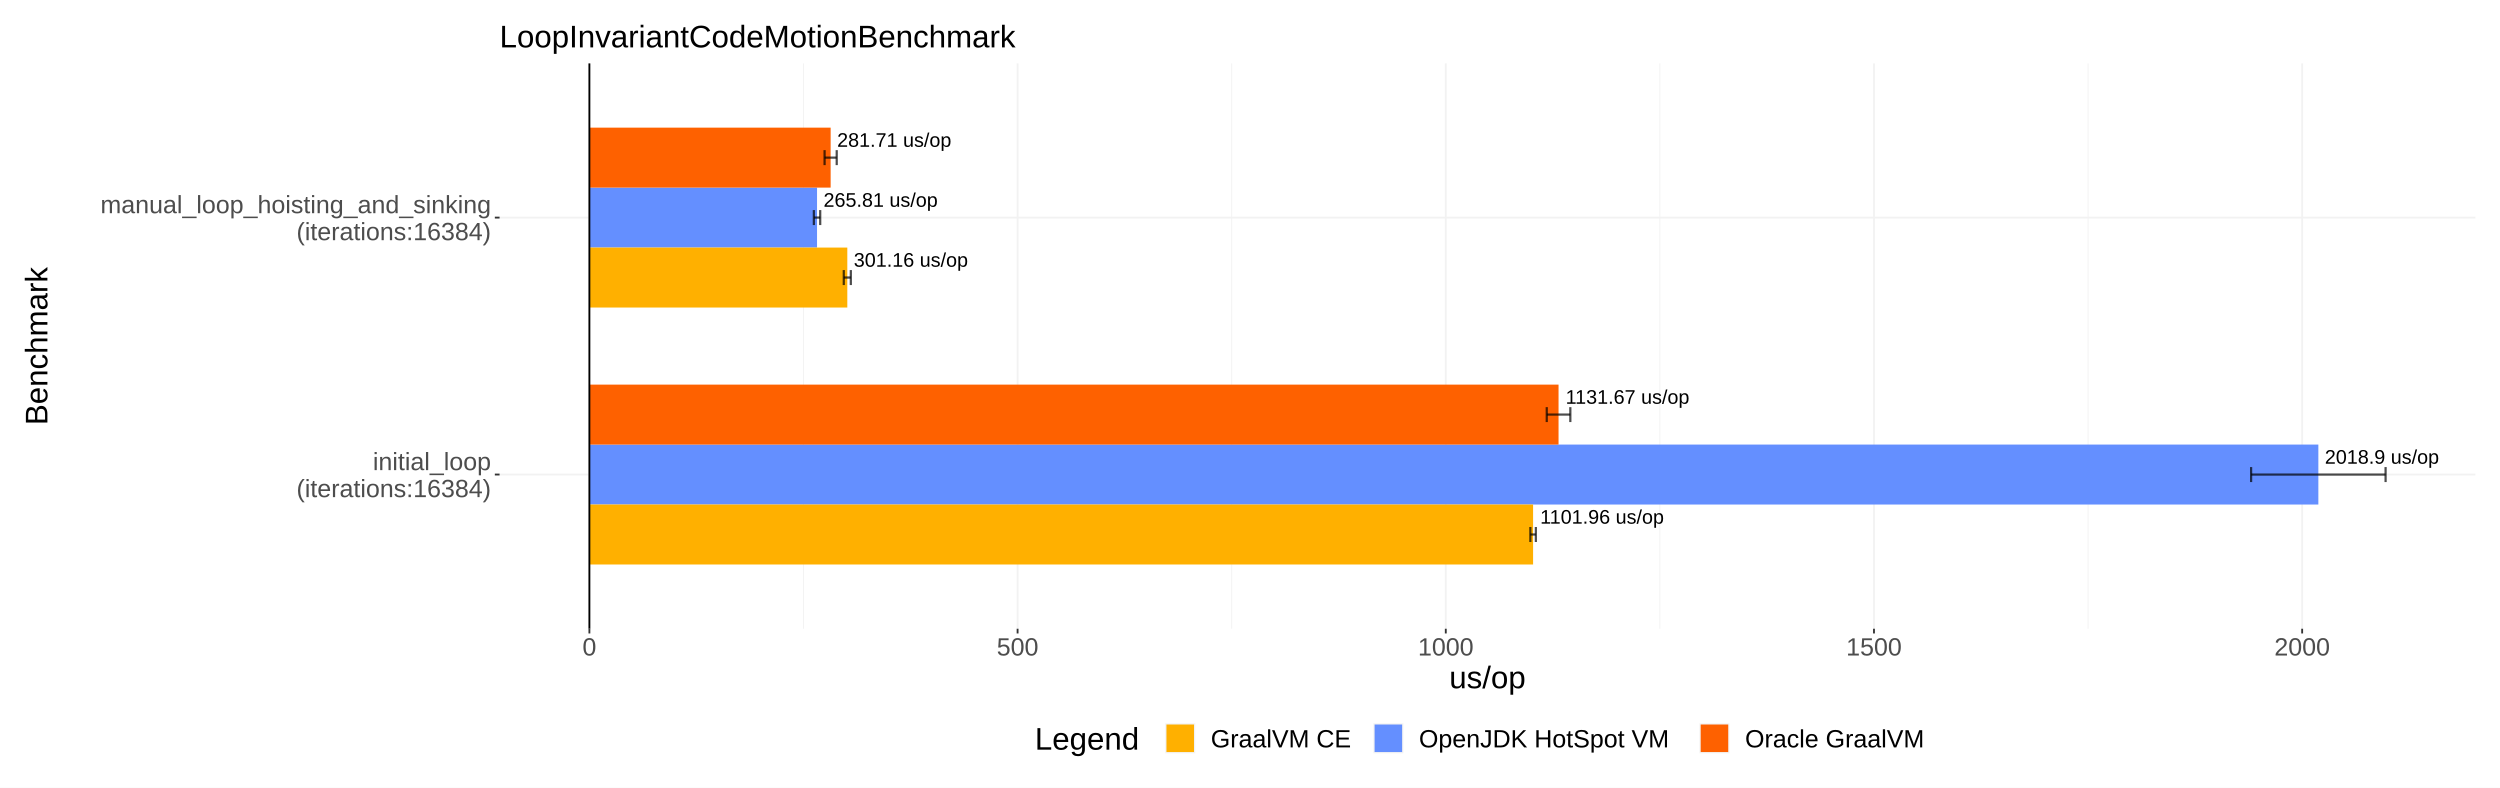
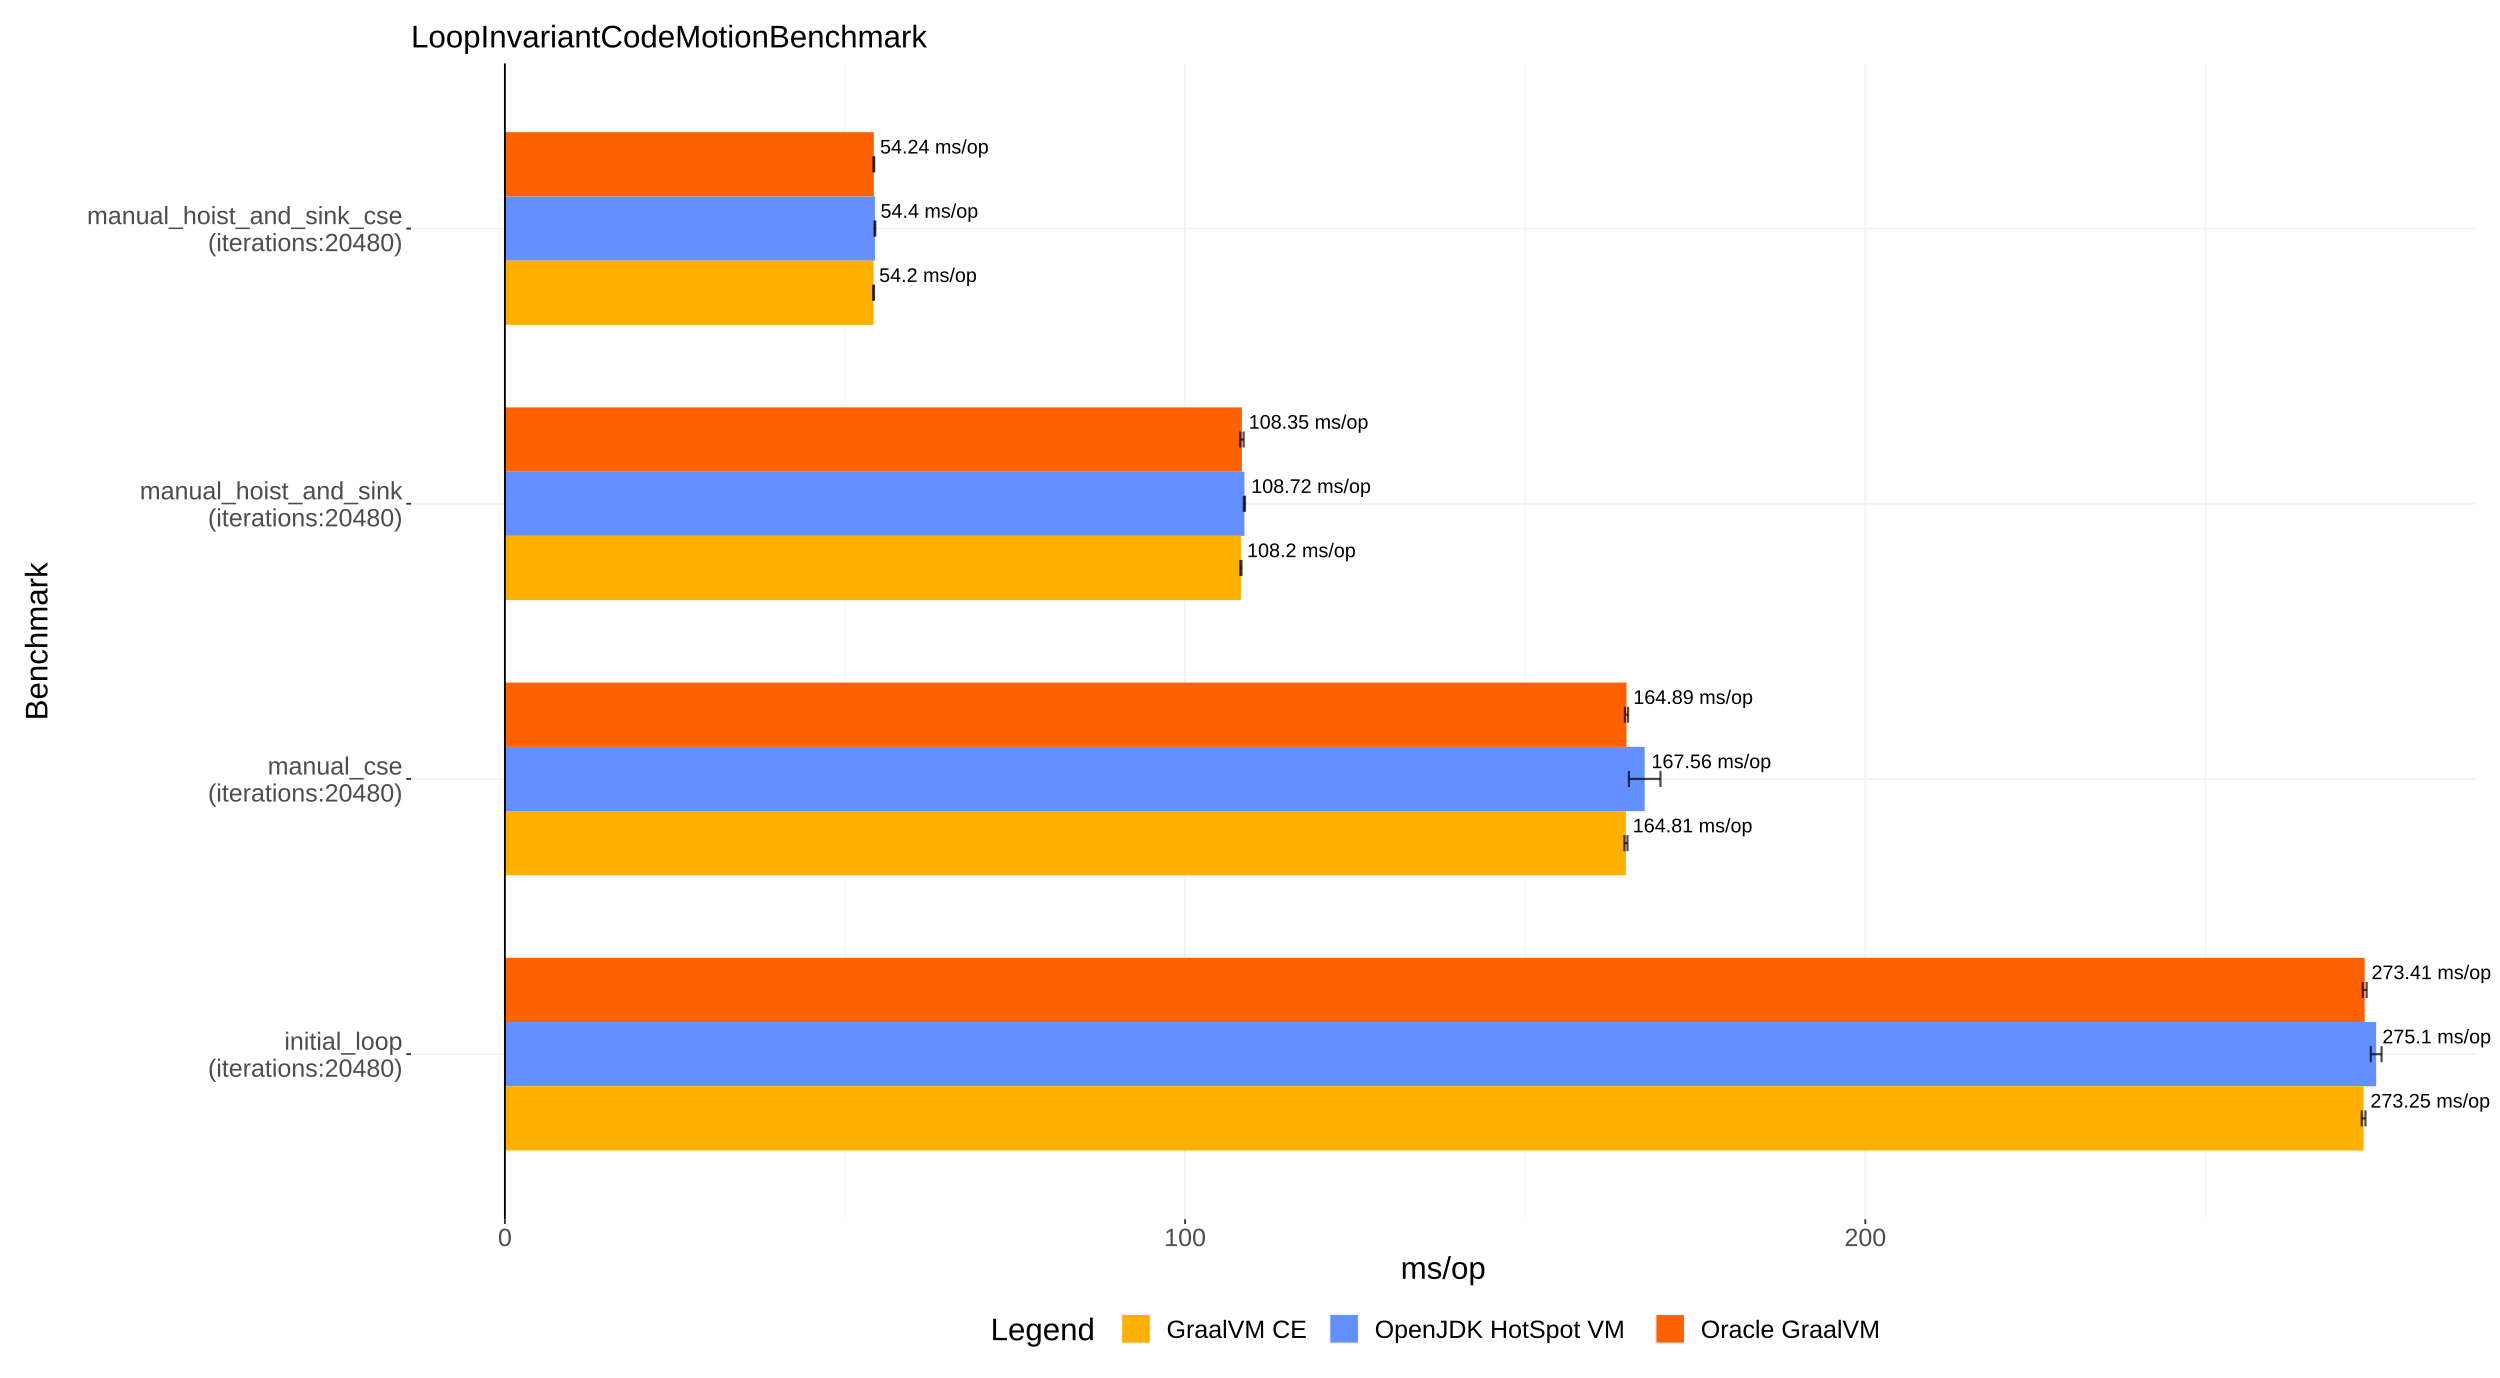
- <svg xmlns="http://www.w3.org/2000/svg" class="svglite" width="1440.00pt" height="453.54pt" viewBox="0 0 1440.00 453.54">
+ <svg xmlns="http://www.w3.org/2000/svg" class="svglite" width="1440.00pt" height="793.70pt" viewBox="0 0 1440.00 793.70">
  <defs>
    <style type="text/css">
    .svglite line, .svglite polyline, .svglite polygon, .svglite path, .svglite rect, .svglite circle {
      fill: none;
      stroke: #000000;
      stroke-linecap: round;
      stroke-linejoin: round;
      stroke-miterlimit: 10.00;
    }
    .svglite text {
      white-space: pre;
    }
  </style>
  </defs>
  <rect width="100%" height="100%" style="stroke: none; fill: #FFFFFF;" />
  <defs>
-     <clipPath id="cpMC4wMHwxNDQwLjAwfDAuMDB8NDUzLjU0">
-       <rect x="0.00" y="0.00" width="1440.00" height="453.54" />
+     <clipPath id="cpMC4wMHwxNDQwLjAwfDAuMDB8NzkzLjcw">
+       <rect x="0.00" y="0.00" width="1440.00" height="793.70" />
    </clipPath>
  </defs>
-   <g clip-path="url(#cpMC4wMHwxNDQwLjAwfDAuMDB8NDUzLjU0)">
-     <rect x="-0" y="0.00" width="1440.00" height="453.54" style="stroke-width: 1.07; stroke: #FFFFFF; fill: #FFFFFF;" />
-     <rect x="287.76" y="36.52" width="1138.06" height="325.62" style="stroke-width: 1.07; stroke: none;" />
-     <polyline points="462.81,362.15 462.81,36.52 " style="stroke-width: 0.53; stroke: #F2F2F2; stroke-linecap: butt;" />
-     <polyline points="709.45,362.15 709.45,36.52 " style="stroke-width: 0.53; stroke: #F2F2F2; stroke-linecap: butt;" />
-     <polyline points="956.09,362.15 956.09,36.52 " style="stroke-width: 0.53; stroke: #F2F2F2; stroke-linecap: butt;" />
-     <polyline points="1202.73,362.15 1202.73,36.52 " style="stroke-width: 0.53; stroke: #F2F2F2; stroke-linecap: butt;" />
-     <polyline points="287.76,273.34 1425.83,273.34 " style="stroke-width: 1.07; stroke: #F2F2F2; stroke-linecap: butt;" />
-     <polyline points="287.76,125.33 1425.83,125.33 " style="stroke-width: 1.07; stroke: #F2F2F2; stroke-linecap: butt;" />
-     <polyline points="339.49,362.15 339.49,36.52 " style="stroke-width: 1.07; stroke: #F2F2F2; stroke-linecap: butt;" />
-     <polyline points="586.13,362.15 586.13,36.52 " style="stroke-width: 1.07; stroke: #F2F2F2; stroke-linecap: butt;" />
-     <polyline points="832.77,362.15 832.77,36.52 " style="stroke-width: 1.07; stroke: #F2F2F2; stroke-linecap: butt;" />
-     <polyline points="1079.41,362.15 1079.41,36.52 " style="stroke-width: 1.07; stroke: #F2F2F2; stroke-linecap: butt;" />
-     <polyline points="1326.04,362.15 1326.04,36.52 " style="stroke-width: 1.07; stroke: #F2F2F2; stroke-linecap: butt;" />
-     <rect x="339.49" y="256.07" width="995.88" height="34.54" style="stroke-width: 1.07; stroke: none; stroke-linecap: butt; stroke-linejoin: miter; fill: #648FFF;" />
-     <rect x="339.49" y="290.61" width="543.57" height="34.54" style="stroke-width: 1.07; stroke: none; stroke-linecap: butt; stroke-linejoin: miter; fill: #FFB000;" />
-     <rect x="339.49" y="221.54" width="558.23" height="34.54" style="stroke-width: 1.07; stroke: none; stroke-linecap: butt; stroke-linejoin: miter; fill: #FE6100;" />
-     <rect x="339.49" y="108.06" width="131.12" height="34.54" style="stroke-width: 1.07; stroke: none; stroke-linecap: butt; stroke-linejoin: miter; fill: #648FFF;" />
-     <rect x="339.49" y="142.60" width="148.56" height="34.54" style="stroke-width: 1.07; stroke: none; stroke-linecap: butt; stroke-linejoin: miter; fill: #FFB000;" />
-     <rect x="339.49" y="73.52" width="138.96" height="34.54" style="stroke-width: 1.07; stroke: none; stroke-linecap: butt; stroke-linejoin: miter; fill: #FE6100;" />
-     <text x="1339.10" y="267.12" style="font-size: 11.38px; font-family: &quot;Liberation Sans&quot;;" textLength="74.56px" lengthAdjust="spacingAndGlyphs">2018.9 us/op</text>
-     <text x="887.15" y="301.65" style="font-size: 11.38px; font-family: &quot;Liberation Sans&quot;;" textLength="81.79px" lengthAdjust="spacingAndGlyphs">1101.96 us/op</text>
-     <text x="901.81" y="232.58" style="font-size: 11.38px; font-family: &quot;Liberation Sans&quot;;" textLength="81.79px" lengthAdjust="spacingAndGlyphs">1131.67 us/op</text>
-     <text x="474.34" y="119.11" style="font-size: 11.38px; font-family: &quot;Liberation Sans&quot;;" textLength="74.56px" lengthAdjust="spacingAndGlyphs">265.81 us/op</text>
-     <text x="491.78" y="153.64" style="font-size: 11.38px; font-family: &quot;Liberation Sans&quot;;" textLength="74.56px" lengthAdjust="spacingAndGlyphs">301.16 us/op</text>
-     <text x="482.18" y="84.57" style="font-size: 11.38px; font-family: &quot;Liberation Sans&quot;;" textLength="74.56px" lengthAdjust="spacingAndGlyphs">281.71 us/op</text>
-     <polyline points="1374.10,277.66 1374.10,269.02 " style="stroke-width: 1.28; stroke: #000000; stroke-opacity: 0.70; stroke-linecap: butt;" />
-     <polyline points="1374.10,273.34 1296.64,273.34 " style="stroke-width: 1.28; stroke: #000000; stroke-opacity: 0.70; stroke-linecap: butt;" />
-     <polyline points="1296.64,277.66 1296.64,269.02 " style="stroke-width: 1.28; stroke: #000000; stroke-opacity: 0.70; stroke-linecap: butt;" />
-     <polyline points="884.65,312.19 884.65,303.56 " style="stroke-width: 1.28; stroke: #000000; stroke-opacity: 0.70; stroke-linecap: butt;" />
-     <polyline points="884.65,307.88 881.48,307.88 " style="stroke-width: 1.28; stroke: #000000; stroke-opacity: 0.70; stroke-linecap: butt;" />
-     <polyline points="881.48,312.19 881.48,303.56 " style="stroke-width: 1.28; stroke: #000000; stroke-opacity: 0.70; stroke-linecap: butt;" />
-     <polyline points="904.51,243.12 904.51,234.49 " style="stroke-width: 1.28; stroke: #000000; stroke-opacity: 0.70; stroke-linecap: butt;" />
-     <polyline points="904.51,238.80 890.93,238.80 " style="stroke-width: 1.28; stroke: #000000; stroke-opacity: 0.70; stroke-linecap: butt;" />
-     <polyline points="890.93,243.12 890.93,234.49 " style="stroke-width: 1.28; stroke: #000000; stroke-opacity: 0.70; stroke-linecap: butt;" />
-     <polyline points="472.44,129.65 472.44,121.01 " style="stroke-width: 1.28; stroke: #000000; stroke-opacity: 0.70; stroke-linecap: butt;" />
-     <polyline points="472.44,125.33 468.78,125.33 " style="stroke-width: 1.28; stroke: #000000; stroke-opacity: 0.70; stroke-linecap: butt;" />
-     <polyline points="468.78,129.65 468.78,121.01 " style="stroke-width: 1.28; stroke: #000000; stroke-opacity: 0.70; stroke-linecap: butt;" />
-     <polyline points="490.08,164.18 490.08,155.55 " style="stroke-width: 1.28; stroke: #000000; stroke-opacity: 0.70; stroke-linecap: butt;" />
-     <polyline points="490.08,159.86 486.02,159.86 " style="stroke-width: 1.28; stroke: #000000; stroke-opacity: 0.70; stroke-linecap: butt;" />
-     <polyline points="486.02,164.18 486.02,155.55 " style="stroke-width: 1.28; stroke: #000000; stroke-opacity: 0.70; stroke-linecap: butt;" />
-     <polyline points="481.95,95.11 481.95,86.48 " style="stroke-width: 1.28; stroke: #000000; stroke-opacity: 0.70; stroke-linecap: butt;" />
-     <polyline points="481.95,90.79 474.96,90.79 " style="stroke-width: 1.28; stroke: #000000; stroke-opacity: 0.70; stroke-linecap: butt;" />
-     <polyline points="474.96,95.11 474.96,86.48 " style="stroke-width: 1.28; stroke: #000000; stroke-opacity: 0.70; stroke-linecap: butt;" />
-     <line x1="339.49" y1="362.15" x2="339.49" y2="36.52" style="stroke-width: 1.07; stroke-linecap: butt;" />
-     <text x="282.83" y="270.81" text-anchor="end" style="font-size: 14.40px;fill: #4D4D4D; font-family: &quot;Liberation Sans&quot;;" textLength="77.52px" lengthAdjust="spacingAndGlyphs">initial_loop</text>
-     <text x="282.83" y="286.36" text-anchor="end" style="font-size: 14.40px;fill: #4D4D4D; font-family: &quot;Liberation Sans&quot;;" textLength="130.17px" lengthAdjust="spacingAndGlyphs">(iterations:16384)</text>
-     <text x="282.83" y="122.80" text-anchor="end" style="font-size: 14.40px;fill: #4D4D4D; font-family: &quot;Liberation Sans&quot;;" textLength="249.05px" lengthAdjust="spacingAndGlyphs">manual_loop_hoisting_and_sinking</text>
-     <text x="282.83" y="138.35" text-anchor="end" style="font-size: 14.40px;fill: #4D4D4D; font-family: &quot;Liberation Sans&quot;;" textLength="130.17px" lengthAdjust="spacingAndGlyphs">(iterations:16384)</text>
-     <polyline points="285.02,273.34 287.76,273.34 " style="stroke-width: 1.07; stroke: #333333; stroke-linecap: butt;" />
-     <polyline points="285.02,125.33 287.76,125.33 " style="stroke-width: 1.07; stroke: #333333; stroke-linecap: butt;" />
-     <polyline points="339.49,364.89 339.49,362.15 " style="stroke-width: 1.07; stroke: #333333; stroke-linecap: butt;" />
-     <polyline points="586.13,364.89 586.13,362.15 " style="stroke-width: 1.07; stroke: #333333; stroke-linecap: butt;" />
-     <polyline points="832.77,364.89 832.77,362.15 " style="stroke-width: 1.07; stroke: #333333; stroke-linecap: butt;" />
-     <polyline points="1079.41,364.89 1079.41,362.15 " style="stroke-width: 1.07; stroke: #333333; stroke-linecap: butt;" />
-     <polyline points="1326.04,364.89 1326.04,362.15 " style="stroke-width: 1.07; stroke: #333333; stroke-linecap: butt;" />
-     <text x="339.49" y="377.57" text-anchor="middle" style="font-size: 14.40px;fill: #4D4D4D; font-family: &quot;Liberation Sans&quot;;" textLength="9.16px" lengthAdjust="spacingAndGlyphs">0</text>
-     <text x="586.13" y="377.57" text-anchor="middle" style="font-size: 14.40px;fill: #4D4D4D; font-family: &quot;Liberation Sans&quot;;" textLength="27.48px" lengthAdjust="spacingAndGlyphs">500</text>
-     <text x="832.77" y="377.57" text-anchor="middle" style="font-size: 14.40px;fill: #4D4D4D; font-family: &quot;Liberation Sans&quot;;" textLength="36.63px" lengthAdjust="spacingAndGlyphs">1000</text>
-     <text x="1079.41" y="377.57" text-anchor="middle" style="font-size: 14.40px;fill: #4D4D4D; font-family: &quot;Liberation Sans&quot;;" textLength="36.63px" lengthAdjust="spacingAndGlyphs">1500</text>
-     <text x="1326.04" y="377.57" text-anchor="middle" style="font-size: 14.40px;fill: #4D4D4D; font-family: &quot;Liberation Sans&quot;;" textLength="36.63px" lengthAdjust="spacingAndGlyphs">2000</text>
-     <text x="856.79" y="396.43" text-anchor="middle" style="font-size: 18.00px; font-family: &quot;Liberation Sans&quot;;" textLength="49.28px" lengthAdjust="spacingAndGlyphs">us/op</text>
-     <text transform="translate(27.30,199.33) rotate(-90)" text-anchor="middle" style="font-size: 18.00px; font-family: &quot;Liberation Sans&quot;;" textLength="102.52px" lengthAdjust="spacingAndGlyphs">Benchmark</text>
-     <rect x="590.60" y="411.13" width="532.38" height="28.24" style="stroke-width: 1.07; stroke: none; fill: #FFFFFF;" />
-     <text x="596.08" y="431.81" style="font-size: 18.00px; font-family: &quot;Liberation Sans&quot;;" textLength="66.12px" lengthAdjust="spacingAndGlyphs">Legend</text>
-     <rect x="671.17" y="416.61" width="17.28" height="17.28" style="stroke-width: 1.07; stroke: none; fill: #F2F2F2;" />
-     <rect x="671.88" y="417.32" width="15.86" height="15.86" style="stroke-width: 1.07; stroke: none; stroke-linecap: butt; stroke-linejoin: miter; fill: #FFB000;" />
-     <rect x="791.07" y="416.61" width="17.28" height="17.28" style="stroke-width: 1.07; stroke: none; fill: #F2F2F2;" />
-     <rect x="791.77" y="417.32" width="15.86" height="15.86" style="stroke-width: 1.07; stroke: none; stroke-linecap: butt; stroke-linejoin: miter; fill: #648FFF;" />
-     <rect x="978.89" y="416.61" width="17.28" height="17.28" style="stroke-width: 1.07; stroke: none; fill: #F2F2F2;" />
-     <rect x="979.60" y="417.32" width="15.86" height="15.86" style="stroke-width: 1.07; stroke: none; stroke-linecap: butt; stroke-linejoin: miter; fill: #FE6100;" />
-     <text x="697.41" y="430.50" style="font-size: 14.40px; font-family: &quot;Liberation Sans&quot;;" textLength="84.69px" lengthAdjust="spacingAndGlyphs">GraalVM CE</text>
-     <text x="817.31" y="430.50" style="font-size: 14.40px; font-family: &quot;Liberation Sans&quot;;" textLength="152.61px" lengthAdjust="spacingAndGlyphs">OpenJDK HotSpot VM</text>
-     <text x="1005.14" y="430.50" style="font-size: 14.40px; font-family: &quot;Liberation Sans&quot;;" textLength="112.37px" lengthAdjust="spacingAndGlyphs">Oracle GraalVM</text>
-     <text x="287.76" y="27.30" style="font-size: 18.00px; font-family: &quot;Liberation Sans&quot;;" textLength="333.10px" lengthAdjust="spacingAndGlyphs">LoopInvariantCodeMotionBenchmark</text>
+   <g clip-path="url(#cpMC4wMHwxNDQwLjAwfDAuMDB8NzkzLjcw)">
+     <rect x="0.00" y="0.00" width="1440.00" height="793.70" style="stroke-width: 1.07; stroke: #FFFFFF; fill: #FFFFFF;" />
+     <rect x="236.77" y="36.52" width="1189.06" height="665.78" style="stroke-width: 1.07; stroke: none;" />
+     <polyline points="486.72,702.30 486.72,36.52 " style="stroke-width: 0.53; stroke: #F2F2F2; stroke-linecap: butt;" />
+     <polyline points="878.53,702.30 878.53,36.52 " style="stroke-width: 0.53; stroke: #F2F2F2; stroke-linecap: butt;" />
+     <polyline points="1270.33,702.30 1270.33,36.52 " style="stroke-width: 0.53; stroke: #F2F2F2; stroke-linecap: butt;" />
+     <polyline points="236.77,607.19 1425.83,607.19 " style="stroke-width: 1.07; stroke: #F2F2F2; stroke-linecap: butt;" />
+     <polyline points="236.77,448.67 1425.83,448.67 " style="stroke-width: 1.07; stroke: #F2F2F2; stroke-linecap: butt;" />
+     <polyline points="236.77,290.15 1425.83,290.15 " style="stroke-width: 1.07; stroke: #F2F2F2; stroke-linecap: butt;" />
+     <polyline points="236.77,131.63 1425.83,131.63 " style="stroke-width: 1.07; stroke: #F2F2F2; stroke-linecap: butt;" />
+     <polyline points="290.82,702.30 290.82,36.52 " style="stroke-width: 1.07; stroke: #F2F2F2; stroke-linecap: butt;" />
+     <polyline points="682.62,702.30 682.62,36.52 " style="stroke-width: 1.07; stroke: #F2F2F2; stroke-linecap: butt;" />
+     <polyline points="1074.43,702.30 1074.43,36.52 " style="stroke-width: 1.07; stroke: #F2F2F2; stroke-linecap: butt;" />
+     <rect x="290.82" y="588.70" width="1077.85" height="36.99" style="stroke-width: 1.07; stroke: none; stroke-linecap: butt; stroke-linejoin: miter; fill: #648FFF;" />
+     <rect x="290.82" y="625.69" width="1070.61" height="36.99" style="stroke-width: 1.07; stroke: none; stroke-linecap: butt; stroke-linejoin: miter; fill: #FFB000;" />
+     <rect x="290.82" y="551.71" width="1071.23" height="36.99" style="stroke-width: 1.07; stroke: none; stroke-linecap: butt; stroke-linejoin: miter; fill: #FE6100;" />
+     <rect x="290.82" y="430.18" width="656.51" height="36.99" style="stroke-width: 1.07; stroke: none; stroke-linecap: butt; stroke-linejoin: miter; fill: #648FFF;" />
+     <rect x="290.82" y="467.17" width="645.73" height="36.99" style="stroke-width: 1.07; stroke: none; stroke-linecap: butt; stroke-linejoin: miter; fill: #FFB000;" />
+     <rect x="290.82" y="393.19" width="646.05" height="36.99" style="stroke-width: 1.07; stroke: none; stroke-linecap: butt; stroke-linejoin: miter; fill: #FE6100;" />
+     <rect x="290.82" y="271.66" width="425.97" height="36.99" style="stroke-width: 1.07; stroke: none; stroke-linecap: butt; stroke-linejoin: miter; fill: #648FFF;" />
+     <rect x="290.82" y="308.65" width="423.93" height="36.99" style="stroke-width: 1.07; stroke: none; stroke-linecap: butt; stroke-linejoin: miter; fill: #FFB000;" />
+     <rect x="290.82" y="234.67" width="424.52" height="36.99" style="stroke-width: 1.07; stroke: none; stroke-linecap: butt; stroke-linejoin: miter; fill: #FE6100;" />
+     <rect x="290.82" y="113.14" width="213.14" height="36.99" style="stroke-width: 1.07; stroke: none; stroke-linecap: butt; stroke-linejoin: miter; fill: #648FFF;" />
+     <rect x="290.82" y="150.13" width="212.36" height="36.99" style="stroke-width: 1.07; stroke: none; stroke-linecap: butt; stroke-linejoin: miter; fill: #FFB000;" />
+     <rect x="290.82" y="76.15" width="212.51" height="36.99" style="stroke-width: 1.07; stroke: none; stroke-linecap: butt; stroke-linejoin: miter; fill: #FE6100;" />
+     <text x="1372.23" y="600.97" style="font-size: 11.38px; font-family: &quot;Liberation Sans&quot;;" textLength="71.19px" lengthAdjust="spacingAndGlyphs">275.1 ms/op</text>
+     <text x="1365.35" y="637.96" style="font-size: 11.38px; font-family: &quot;Liberation Sans&quot;;" textLength="78.43px" lengthAdjust="spacingAndGlyphs">273.25 ms/op</text>
+     <text x="1365.97" y="563.98" style="font-size: 11.38px; font-family: &quot;Liberation Sans&quot;;" textLength="78.43px" lengthAdjust="spacingAndGlyphs">273.41 ms/op</text>
+     <text x="951.25" y="442.45" style="font-size: 11.38px; font-family: &quot;Liberation Sans&quot;;" textLength="78.43px" lengthAdjust="spacingAndGlyphs">167.56 ms/op</text>
+     <text x="940.47" y="479.44" style="font-size: 11.38px; font-family: &quot;Liberation Sans&quot;;" textLength="78.43px" lengthAdjust="spacingAndGlyphs">164.81 ms/op</text>
+     <text x="940.79" y="405.46" style="font-size: 11.38px; font-family: &quot;Liberation Sans&quot;;" textLength="78.43px" lengthAdjust="spacingAndGlyphs">164.89 ms/op</text>
+     <text x="720.71" y="283.93" style="font-size: 11.38px; font-family: &quot;Liberation Sans&quot;;" textLength="78.43px" lengthAdjust="spacingAndGlyphs">108.72 ms/op</text>
+     <text x="718.31" y="320.92" style="font-size: 11.38px; font-family: &quot;Liberation Sans&quot;;" textLength="71.19px" lengthAdjust="spacingAndGlyphs">108.2 ms/op</text>
+     <text x="719.26" y="246.94" style="font-size: 11.38px; font-family: &quot;Liberation Sans&quot;;" textLength="78.43px" lengthAdjust="spacingAndGlyphs">108.35 ms/op</text>
+     <text x="507.16" y="125.41" style="font-size: 11.38px; font-family: &quot;Liberation Sans&quot;;" textLength="63.96px" lengthAdjust="spacingAndGlyphs">54.4 ms/op</text>
+     <text x="506.38" y="162.40" style="font-size: 11.38px; font-family: &quot;Liberation Sans&quot;;" textLength="63.96px" lengthAdjust="spacingAndGlyphs">54.2 ms/op</text>
+     <text x="506.89" y="88.43" style="font-size: 11.38px; font-family: &quot;Liberation Sans&quot;;" textLength="71.19px" lengthAdjust="spacingAndGlyphs">54.24 ms/op</text>
+     <polyline points="1371.78,611.82 1371.78,602.57 " style="stroke-width: 1.28; stroke: #000000; stroke-opacity: 0.70; stroke-linecap: butt;" />
+     <polyline points="1371.78,607.19 1365.57,607.19 " style="stroke-width: 1.28; stroke: #000000; stroke-opacity: 0.70; stroke-linecap: butt;" />
+     <polyline points="1365.57,611.82 1365.57,602.57 " style="stroke-width: 1.28; stroke: #000000; stroke-opacity: 0.70; stroke-linecap: butt;" />
+     <polyline points="1362.50,648.80 1362.50,639.56 " style="stroke-width: 1.28; stroke: #000000; stroke-opacity: 0.70; stroke-linecap: butt;" />
+     <polyline points="1362.50,644.18 1360.35,644.18 " style="stroke-width: 1.28; stroke: #000000; stroke-opacity: 0.70; stroke-linecap: butt;" />
+     <polyline points="1360.35,648.80 1360.35,639.56 " style="stroke-width: 1.28; stroke: #000000; stroke-opacity: 0.70; stroke-linecap: butt;" />
+     <polyline points="1363.17,574.83 1363.17,565.58 " style="stroke-width: 1.28; stroke: #000000; stroke-opacity: 0.70; stroke-linecap: butt;" />
+     <polyline points="1363.17,570.20 1360.94,570.20 " style="stroke-width: 1.28; stroke: #000000; stroke-opacity: 0.70; stroke-linecap: butt;" />
+     <polyline points="1360.94,574.83 1360.94,565.58 " style="stroke-width: 1.28; stroke: #000000; stroke-opacity: 0.70; stroke-linecap: butt;" />
+     <polyline points="956.42,453.30 956.42,444.05 " style="stroke-width: 1.28; stroke: #000000; stroke-opacity: 0.70; stroke-linecap: butt;" />
+     <polyline points="956.42,448.67 938.24,448.67 " style="stroke-width: 1.28; stroke: #000000; stroke-opacity: 0.70; stroke-linecap: butt;" />
+     <polyline points="938.24,453.30 938.24,444.05 " style="stroke-width: 1.28; stroke: #000000; stroke-opacity: 0.70; stroke-linecap: butt;" />
+     <polyline points="937.43,490.28 937.43,481.04 " style="stroke-width: 1.28; stroke: #000000; stroke-opacity: 0.70; stroke-linecap: butt;" />
+     <polyline points="937.43,485.66 935.68,485.66 " style="stroke-width: 1.28; stroke: #000000; stroke-opacity: 0.70; stroke-linecap: butt;" />
+     <polyline points="935.68,490.28 935.68,481.04 " style="stroke-width: 1.28; stroke: #000000; stroke-opacity: 0.70; stroke-linecap: butt;" />
+     <polyline points="937.77,416.31 937.77,407.06 " style="stroke-width: 1.28; stroke: #000000; stroke-opacity: 0.70; stroke-linecap: butt;" />
+     <polyline points="937.77,411.68 935.96,411.68 " style="stroke-width: 1.28; stroke: #000000; stroke-opacity: 0.70; stroke-linecap: butt;" />
+     <polyline points="935.96,416.31 935.96,407.06 " style="stroke-width: 1.28; stroke: #000000; stroke-opacity: 0.70; stroke-linecap: butt;" />
+     <polyline points="717.14,294.78 717.14,285.53 " style="stroke-width: 1.28; stroke: #000000; stroke-opacity: 0.70; stroke-linecap: butt;" />
+     <polyline points="717.14,290.15 716.44,290.15 " style="stroke-width: 1.28; stroke: #000000; stroke-opacity: 0.70; stroke-linecap: butt;" />
+     <polyline points="716.44,294.78 716.44,285.53 " style="stroke-width: 1.28; stroke: #000000; stroke-opacity: 0.70; stroke-linecap: butt;" />
+     <polyline points="715.11,331.76 715.11,322.52 " style="stroke-width: 1.28; stroke: #000000; stroke-opacity: 0.70; stroke-linecap: butt;" />
+     <polyline points="715.11,327.14 714.39,327.14 " style="stroke-width: 1.28; stroke: #000000; stroke-opacity: 0.70; stroke-linecap: butt;" />
+     <polyline points="714.39,331.76 714.39,322.52 " style="stroke-width: 1.28; stroke: #000000; stroke-opacity: 0.70; stroke-linecap: butt;" />
+     <polyline points="716.31,257.79 716.31,248.54 " style="stroke-width: 1.28; stroke: #000000; stroke-opacity: 0.70; stroke-linecap: butt;" />
+     <polyline points="716.31,253.17 714.37,253.17 " style="stroke-width: 1.28; stroke: #000000; stroke-opacity: 0.70; stroke-linecap: butt;" />
+     <polyline points="714.37,257.79 714.37,248.54 " style="stroke-width: 1.28; stroke: #000000; stroke-opacity: 0.70; stroke-linecap: butt;" />
+     <polyline points="504.17,136.26 504.17,127.01 " style="stroke-width: 1.28; stroke: #000000; stroke-opacity: 0.70; stroke-linecap: butt;" />
+     <polyline points="504.17,131.63 503.75,131.63 " style="stroke-width: 1.28; stroke: #000000; stroke-opacity: 0.70; stroke-linecap: butt;" />
+     <polyline points="503.75,136.26 503.75,127.01 " style="stroke-width: 1.28; stroke: #000000; stroke-opacity: 0.70; stroke-linecap: butt;" />
+     <polyline points="503.39,173.25 503.39,164.00 " style="stroke-width: 1.28; stroke: #000000; stroke-opacity: 0.70; stroke-linecap: butt;" />
+     <polyline points="503.39,168.62 502.97,168.62 " style="stroke-width: 1.28; stroke: #000000; stroke-opacity: 0.70; stroke-linecap: butt;" />
+     <polyline points="502.97,173.25 502.97,164.00 " style="stroke-width: 1.28; stroke: #000000; stroke-opacity: 0.70; stroke-linecap: butt;" />
+     <polyline points="503.55,99.27 503.55,90.02 " style="stroke-width: 1.28; stroke: #000000; stroke-opacity: 0.70; stroke-linecap: butt;" />
+     <polyline points="503.55,94.65 503.11,94.65 " style="stroke-width: 1.28; stroke: #000000; stroke-opacity: 0.70; stroke-linecap: butt;" />
+     <polyline points="503.11,99.27 503.11,90.02 " style="stroke-width: 1.28; stroke: #000000; stroke-opacity: 0.70; stroke-linecap: butt;" />
+     <line x1="290.82" y1="702.30" x2="290.82" y2="36.52" style="stroke-width: 1.07; stroke-linecap: butt;" />
+     <text x="231.84" y="604.66" text-anchor="end" style="font-size: 14.40px;fill: #4D4D4D; font-family: &quot;Liberation Sans&quot;;" textLength="77.52px" lengthAdjust="spacingAndGlyphs">initial_loop</text>
+     <text x="231.84" y="620.21" text-anchor="end" style="font-size: 14.40px;fill: #4D4D4D; font-family: &quot;Liberation Sans&quot;;" textLength="130.17px" lengthAdjust="spacingAndGlyphs">(iterations:20480)</text>
+     <text x="231.84" y="446.14" text-anchor="end" style="font-size: 14.40px;fill: #4D4D4D; font-family: &quot;Liberation Sans&quot;;" textLength="85.36px" lengthAdjust="spacingAndGlyphs">manual_cse</text>
+     <text x="231.84" y="461.69" text-anchor="end" style="font-size: 14.40px;fill: #4D4D4D; font-family: &quot;Liberation Sans&quot;;" textLength="130.17px" lengthAdjust="spacingAndGlyphs">(iterations:20480)</text>
+     <text x="231.84" y="287.62" text-anchor="end" style="font-size: 14.40px;fill: #4D4D4D; font-family: &quot;Liberation Sans&quot;;" textLength="166.59px" lengthAdjust="spacingAndGlyphs">manual_hoist_and_sink</text>
+     <text x="231.84" y="303.17" text-anchor="end" style="font-size: 14.40px;fill: #4D4D4D; font-family: &quot;Liberation Sans&quot;;" textLength="130.17px" lengthAdjust="spacingAndGlyphs">(iterations:20480)</text>
+     <text x="231.84" y="129.10" text-anchor="end" style="font-size: 14.40px;fill: #4D4D4D; font-family: &quot;Liberation Sans&quot;;" textLength="198.06px" lengthAdjust="spacingAndGlyphs">manual_hoist_and_sink_cse</text>
+     <text x="231.84" y="144.66" text-anchor="end" style="font-size: 14.40px;fill: #4D4D4D; font-family: &quot;Liberation Sans&quot;;" textLength="130.17px" lengthAdjust="spacingAndGlyphs">(iterations:20480)</text>
+     <polyline points="234.03,607.19 236.77,607.19 " style="stroke-width: 1.07; stroke: #333333; stroke-linecap: butt;" />
+     <polyline points="234.03,448.67 236.77,448.67 " style="stroke-width: 1.07; stroke: #333333; stroke-linecap: butt;" />
+     <polyline points="234.03,290.15 236.77,290.15 " style="stroke-width: 1.07; stroke: #333333; stroke-linecap: butt;" />
+     <polyline points="234.03,131.63 236.77,131.63 " style="stroke-width: 1.07; stroke: #333333; stroke-linecap: butt;" />
+     <polyline points="290.82,705.04 290.82,702.30 " style="stroke-width: 1.07; stroke: #333333; stroke-linecap: butt;" />
+     <polyline points="682.62,705.04 682.62,702.30 " style="stroke-width: 1.07; stroke: #333333; stroke-linecap: butt;" />
+     <polyline points="1074.43,705.04 1074.43,702.30 " style="stroke-width: 1.07; stroke: #333333; stroke-linecap: butt;" />
+     <text x="290.82" y="717.73" text-anchor="middle" style="font-size: 14.40px;fill: #4D4D4D; font-family: &quot;Liberation Sans&quot;;" textLength="9.16px" lengthAdjust="spacingAndGlyphs">0</text>
+     <text x="682.62" y="717.73" text-anchor="middle" style="font-size: 14.40px;fill: #4D4D4D; font-family: &quot;Liberation Sans&quot;;" textLength="27.48px" lengthAdjust="spacingAndGlyphs">100</text>
+     <text x="1074.43" y="717.73" text-anchor="middle" style="font-size: 14.40px;fill: #4D4D4D; font-family: &quot;Liberation Sans&quot;;" textLength="27.48px" lengthAdjust="spacingAndGlyphs">200</text>
+     <text x="831.30" y="736.59" text-anchor="middle" style="font-size: 18.00px; font-family: &quot;Liberation Sans&quot;;" textLength="55.41px" lengthAdjust="spacingAndGlyphs">ms/op</text>
+     <text transform="translate(27.30,369.41) rotate(-90)" text-anchor="middle" style="font-size: 18.00px; font-family: &quot;Liberation Sans&quot;;" textLength="102.52px" lengthAdjust="spacingAndGlyphs">Benchmark</text>
+     <rect x="565.11" y="751.29" width="532.38" height="28.24" style="stroke-width: 1.07; stroke: none; fill: #FFFFFF;" />
+     <text x="570.59" y="771.97" style="font-size: 18.00px; font-family: &quot;Liberation Sans&quot;;" textLength="66.12px" lengthAdjust="spacingAndGlyphs">Legend</text>
+     <rect x="645.67" y="756.77" width="17.28" height="17.28" style="stroke-width: 1.07; stroke: none; fill: #F2F2F2;" />
+     <rect x="646.38" y="757.48" width="15.86" height="15.86" style="stroke-width: 1.07; stroke: none; stroke-linecap: butt; stroke-linejoin: miter; fill: #FFB000;" />
+     <rect x="765.57" y="756.77" width="17.28" height="17.28" style="stroke-width: 1.07; stroke: none; fill: #F2F2F2;" />
+     <rect x="766.28" y="757.48" width="15.86" height="15.86" style="stroke-width: 1.07; stroke: none; stroke-linecap: butt; stroke-linejoin: miter; fill: #648FFF;" />
+     <rect x="953.39" y="756.77" width="17.28" height="17.28" style="stroke-width: 1.07; stroke: none; fill: #F2F2F2;" />
+     <rect x="954.10" y="757.48" width="15.86" height="15.86" style="stroke-width: 1.07; stroke: none; stroke-linecap: butt; stroke-linejoin: miter; fill: #FE6100;" />
+     <text x="671.92" y="770.65" style="font-size: 14.40px; font-family: &quot;Liberation Sans&quot;;" textLength="84.69px" lengthAdjust="spacingAndGlyphs">GraalVM CE</text>
+     <text x="791.82" y="770.65" style="font-size: 14.40px; font-family: &quot;Liberation Sans&quot;;" textLength="152.61px" lengthAdjust="spacingAndGlyphs">OpenJDK HotSpot VM</text>
+     <text x="979.64" y="770.65" style="font-size: 14.40px; font-family: &quot;Liberation Sans&quot;;" textLength="112.37px" lengthAdjust="spacingAndGlyphs">Oracle GraalVM</text>
+     <text x="236.77" y="27.30" style="font-size: 18.00px; font-family: &quot;Liberation Sans&quot;;" textLength="333.10px" lengthAdjust="spacingAndGlyphs">LoopInvariantCodeMotionBenchmark</text>
  </g>
</svg>
